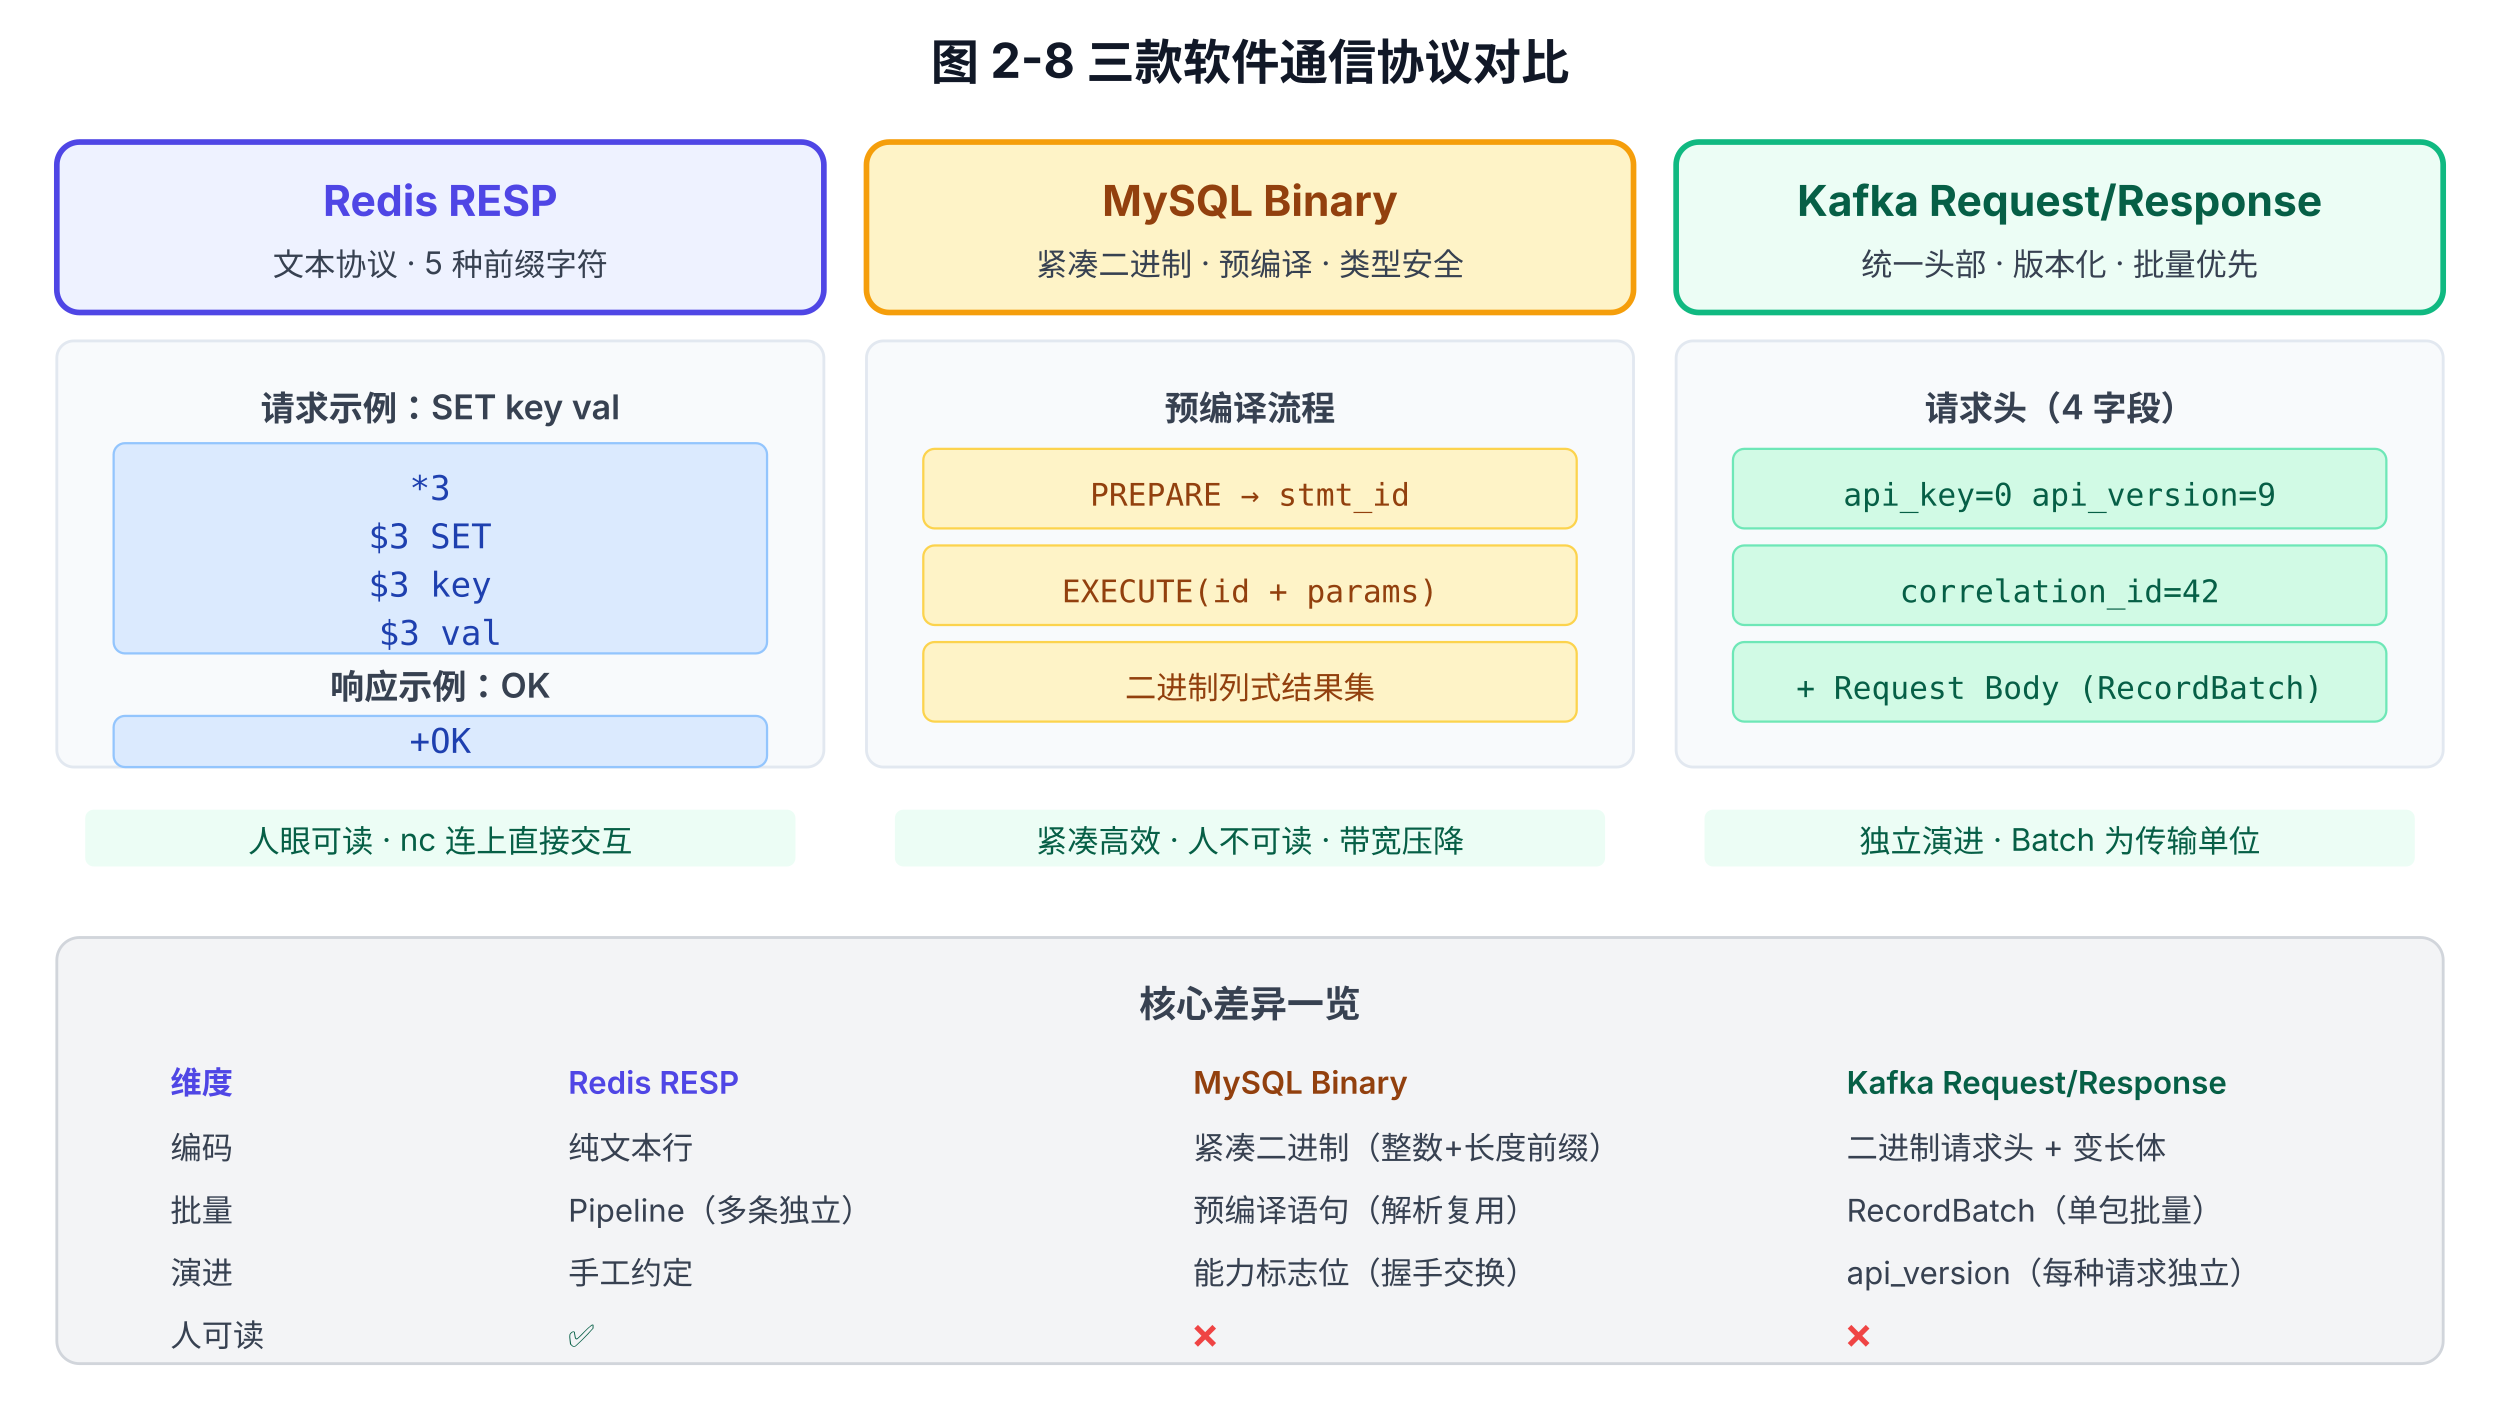
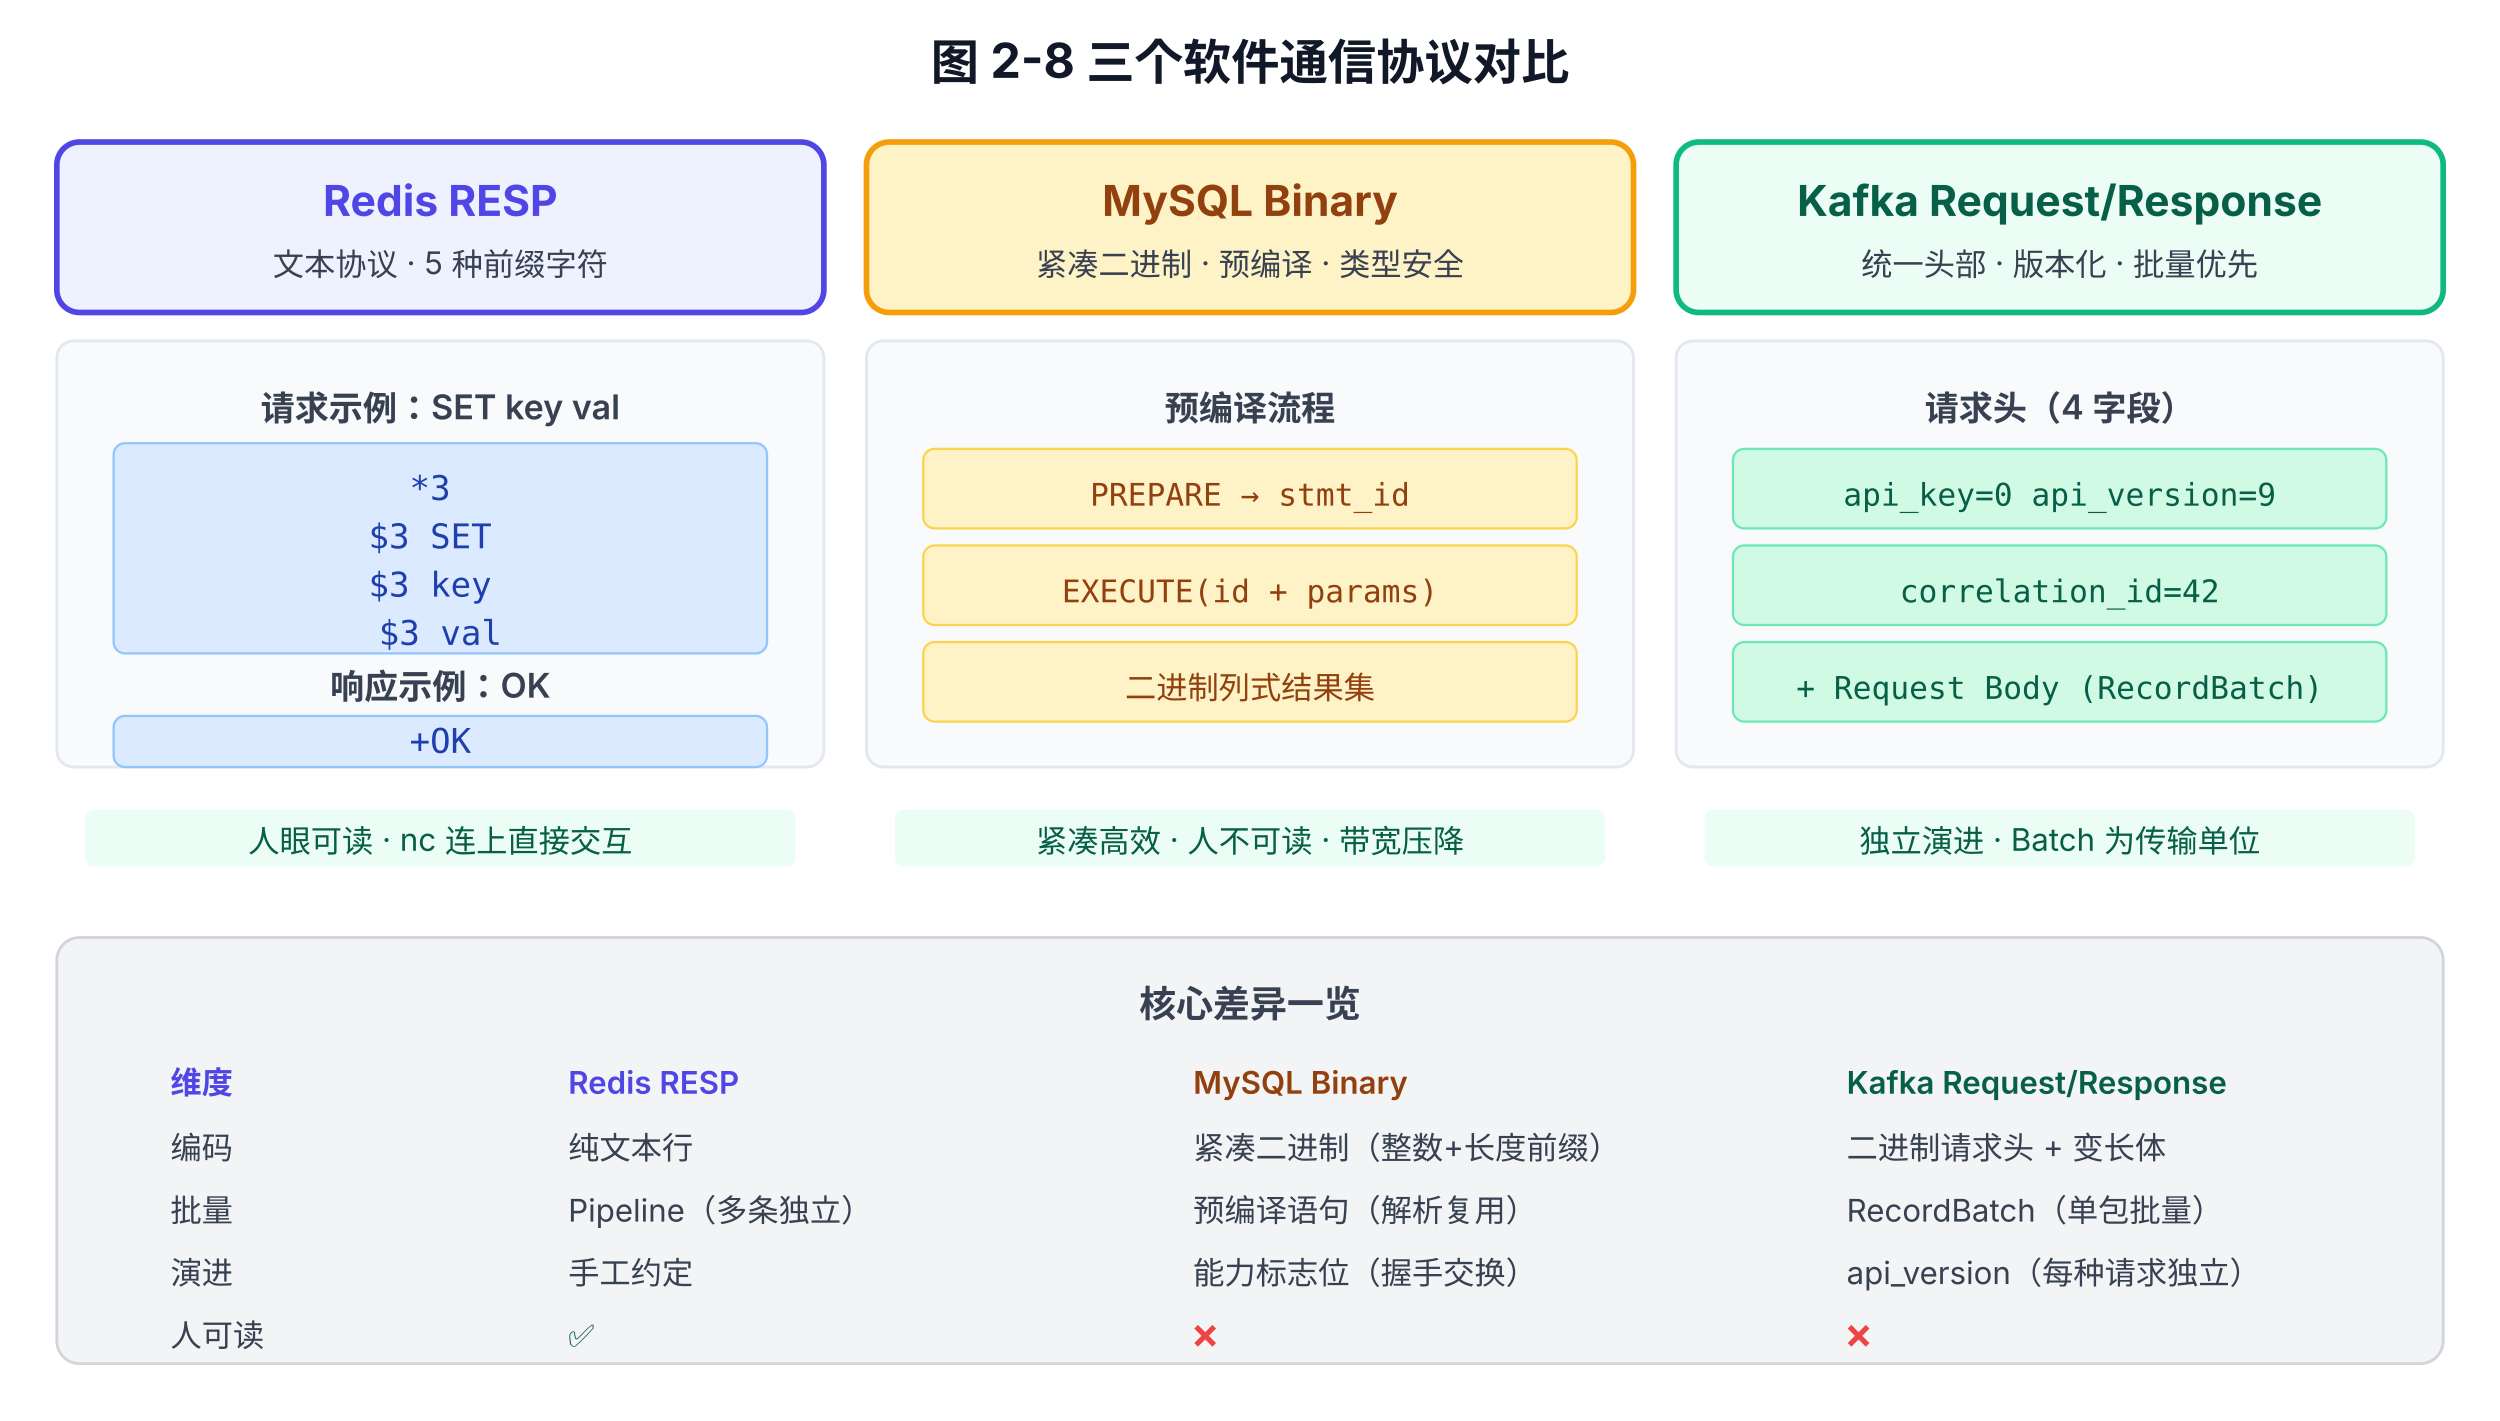
<svg xmlns="http://www.w3.org/2000/svg" viewBox="0 0 880 500" font-family="system-ui, -apple-system, 'PingFang SC', 'Microsoft YaHei', sans-serif">
  <defs>
    <marker id="arrow" viewBox="0 0 10 10" refX="9" refY="5" markerWidth="7" markerHeight="7" orient="auto-start-reverse">
      <path d="M0,0 L10,5 L0,10 z" fill="#4B5563" />
    </marker>
  </defs>
-   <text x="440" y="28" text-anchor="middle" font-size="17" font-weight="700" fill="#111827">图 2-8 三款软件通信协议对比</text>
+   <text x="440" y="28" text-anchor="middle" font-size="17" font-weight="700" fill="#111827">图 2-8 三个软件通信协议对比</text>
  <rect x="20" y="50" width="270" height="60" rx="8" fill="#EEF2FF" stroke="#4F46E5" stroke-width="2" />
  <text x="155" y="76" text-anchor="middle" font-size="15" font-weight="700" fill="#4F46E5">Redis RESP</text>
  <text x="155" y="97" text-anchor="middle" font-size="11" fill="#374151">文本协议 · 5 种前缀字符</text>
  <rect x="20" y="120" width="270" height="150" rx="6" fill="#F8FAFC" stroke="#E2E8F0" stroke-width="1" />
  <text x="155" y="148" text-anchor="middle" font-size="12" font-weight="600" fill="#374151">请求示例：SET key val</text>
  <rect x="40" y="156" width="230" height="74" rx="4" fill="#DBEAFE" stroke="#93C5FD" stroke-width="0.8" />
  <text x="155" y="176" text-anchor="middle" font-size="12" font-family="monospace" fill="#1E40AF">
    <tspan x="155">*3</tspan>
    <tspan x="155" dy="17">$3 SET</tspan>
    <tspan x="155" dy="17">$3 key</tspan>
    <tspan x="155" dy="17">$3 val</tspan>
  </text>
  <text x="155" y="246" text-anchor="middle" font-size="12" font-weight="600" fill="#374151">响应示例：OK</text>
  <rect x="40" y="252" width="230" height="18" rx="4" fill="#DBEAFE" stroke="#93C5FD" stroke-width="0.8" />
  <text x="155" y="265" text-anchor="middle" font-size="12" font-family="monospace" fill="#1E40AF">+OK</text>
  <rect x="30" y="285" width="250" height="20" rx="3" fill="#ECFDF5" />
  <text x="155" y="300" text-anchor="middle" font-size="11" fill="#065F46">人眼可读 · nc 连上直接交互</text>
  <rect x="305" y="50" width="270" height="60" rx="8" fill="#FEF3C7" stroke="#F59E0B" stroke-width="2" />
  <text x="440" y="76" text-anchor="middle" font-size="15" font-weight="700" fill="#92400E">MySQL Binary</text>
  <text x="440" y="97" text-anchor="middle" font-size="11" fill="#374151">紧凑二进制 · 预编译 · 类型安全</text>
  <rect x="305" y="120" width="270" height="150" rx="6" fill="#F8FAFC" stroke="#E2E8F0" stroke-width="1" />
  <text x="440" y="148" text-anchor="middle" font-size="12" font-weight="600" fill="#374151">预编译流程</text>
  <rect x="325" y="158" width="230" height="28" rx="4" fill="#FEF3C7" stroke="#FCD34D" stroke-width="0.8" />
  <text x="440" y="178" text-anchor="middle" font-size="11" font-family="monospace" fill="#92400E">PREPARE → stmt_id</text>
  <rect x="325" y="192" width="230" height="28" rx="4" fill="#FEF3C7" stroke="#FCD34D" stroke-width="0.8" />
  <text x="440" y="212" text-anchor="middle" font-size="11" font-family="monospace" fill="#92400E">EXECUTE(id + params)</text>
  <rect x="325" y="226" width="230" height="28" rx="4" fill="#FEF3C7" stroke="#FCD34D" stroke-width="0.8" />
  <text x="440" y="246" text-anchor="middle" font-size="11" font-family="monospace" fill="#92400E">二进制列式结果集</text>
  <rect x="315" y="285" width="250" height="20" rx="3" fill="#ECFDF5" />
  <text x="440" y="300" text-anchor="middle" font-size="11" fill="#065F46">紧凑高效 · 人不可读 · 带宽压降</text>
  <rect x="590" y="50" width="270" height="60" rx="8" fill="#ECFDF5" stroke="#10B981" stroke-width="2" />
  <text x="725" y="76" text-anchor="middle" font-size="15" font-weight="700" fill="#065F46">Kafka Request/Response</text>
  <text x="725" y="97" text-anchor="middle" font-size="11" fill="#374151">统一头部 · 版本化 · 批量优先</text>
  <rect x="590" y="120" width="270" height="150" rx="6" fill="#F8FAFC" stroke="#E2E8F0" stroke-width="1" />
  <text x="725" y="148" text-anchor="middle" font-size="12" font-weight="600" fill="#374151">请求头（4 字段）</text>
  <rect x="610" y="158" width="230" height="28" rx="4" fill="#D1FAE5" stroke="#6EE7B7" stroke-width="0.8" />
  <text x="725" y="178" text-anchor="middle" font-size="11" font-family="monospace" fill="#065F46">api_key=0 api_version=9</text>
  <rect x="610" y="192" width="230" height="28" rx="4" fill="#D1FAE5" stroke="#6EE7B7" stroke-width="0.8" />
  <text x="725" y="212" text-anchor="middle" font-size="11" font-family="monospace" fill="#065F46">correlation_id=42</text>
  <rect x="610" y="226" width="230" height="28" rx="4" fill="#D1FAE5" stroke="#6EE7B7" stroke-width="0.8" />
  <text x="725" y="246" text-anchor="middle" font-size="11" font-family="monospace" fill="#065F46">+ Request Body (RecordBatch)</text>
  <rect x="600" y="285" width="250" height="20" rx="3" fill="#ECFDF5" />
  <text x="725" y="300" text-anchor="middle" font-size="11" fill="#065F46">独立演进 · Batch 为传输单位</text>
  <rect x="20" y="330" width="840" height="150" rx="8" fill="#F3F4F6" stroke="#D1D5DB" stroke-width="1" />
  <text x="440" y="358" text-anchor="middle" font-size="13" font-weight="700" fill="#374151">核心差异一览</text>
  <text x="60" y="385" font-size="11" font-weight="600" fill="#4F46E5">维度</text>
  <text x="200" y="385" font-size="11" font-weight="600" fill="#4F46E5">Redis RESP</text>
  <text x="420" y="385" font-size="11" font-weight="600" fill="#92400E">MySQL Binary</text>
  <text x="650" y="385" font-size="11" font-weight="600" fill="#065F46">Kafka Request/Response</text>
  <text x="60" y="408" font-size="11" fill="#374151">编码</text>
  <text x="200" y="408" font-size="11" fill="#374151">纯文本行</text>
  <text x="420" y="408" font-size="11" fill="#374151">紧凑二进制（整数+长度前缀）</text>
  <text x="650" y="408" font-size="11" fill="#374151">二进制请求头 + 变长体</text>
  <text x="60" y="430" font-size="11" fill="#374151">批量</text>
  <text x="200" y="430" font-size="11" fill="#374151">Pipeline（多条独立）</text>
  <text x="420" y="430" font-size="11" fill="#374151">预编译语句（解析复用）</text>
  <text x="650" y="430" font-size="11" fill="#374151">RecordBatch（单包批量）</text>
  <text x="60" y="452" font-size="11" fill="#374151">演进</text>
  <text x="200" y="452" font-size="11" fill="#374151">手工约定</text>
  <text x="420" y="452" font-size="11" fill="#374151">能力标志位（握手交换）</text>
  <text x="650" y="452" font-size="11" fill="#374151">api_version（每种请求独立）</text>
  <text x="60" y="474" font-size="11" fill="#374151">人可读</text>
  <text x="200" y="474" font-size="11" fill="#065F46">✅</text>
  <text x="420" y="474" font-size="11" fill="#EF4444">❌</text>
  <text x="650" y="474" font-size="11" fill="#EF4444">❌</text>
</svg>
